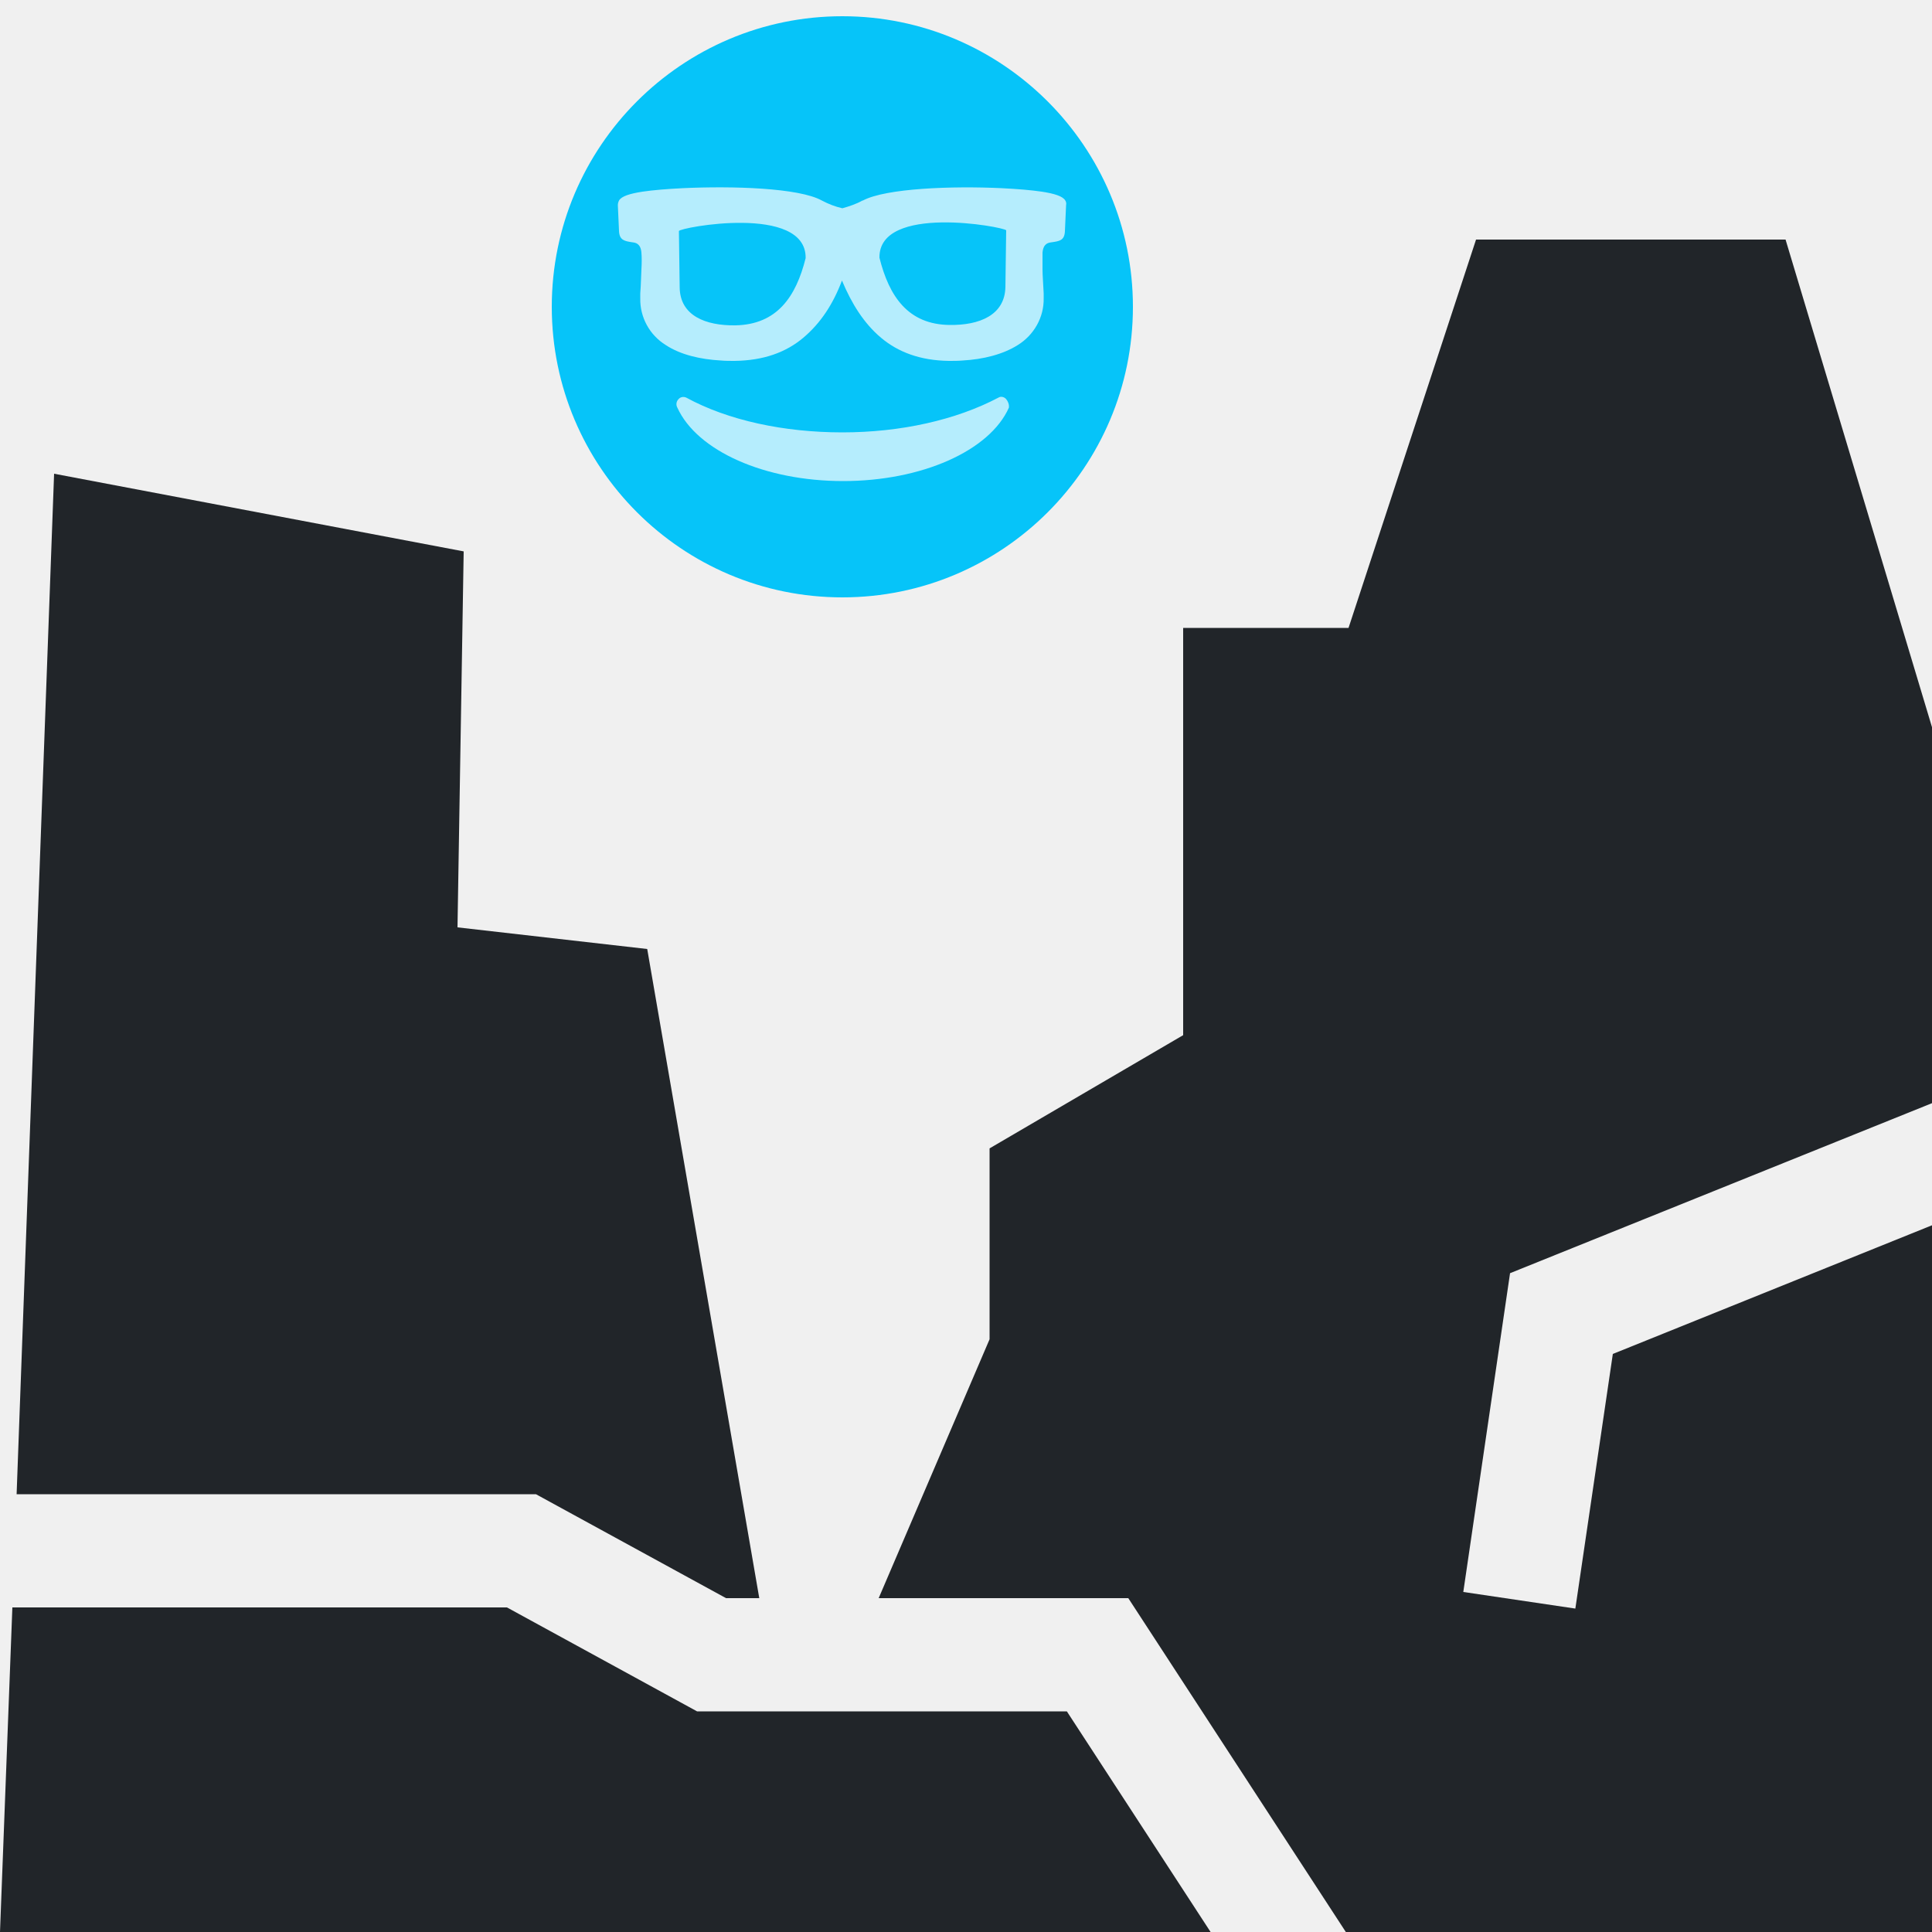
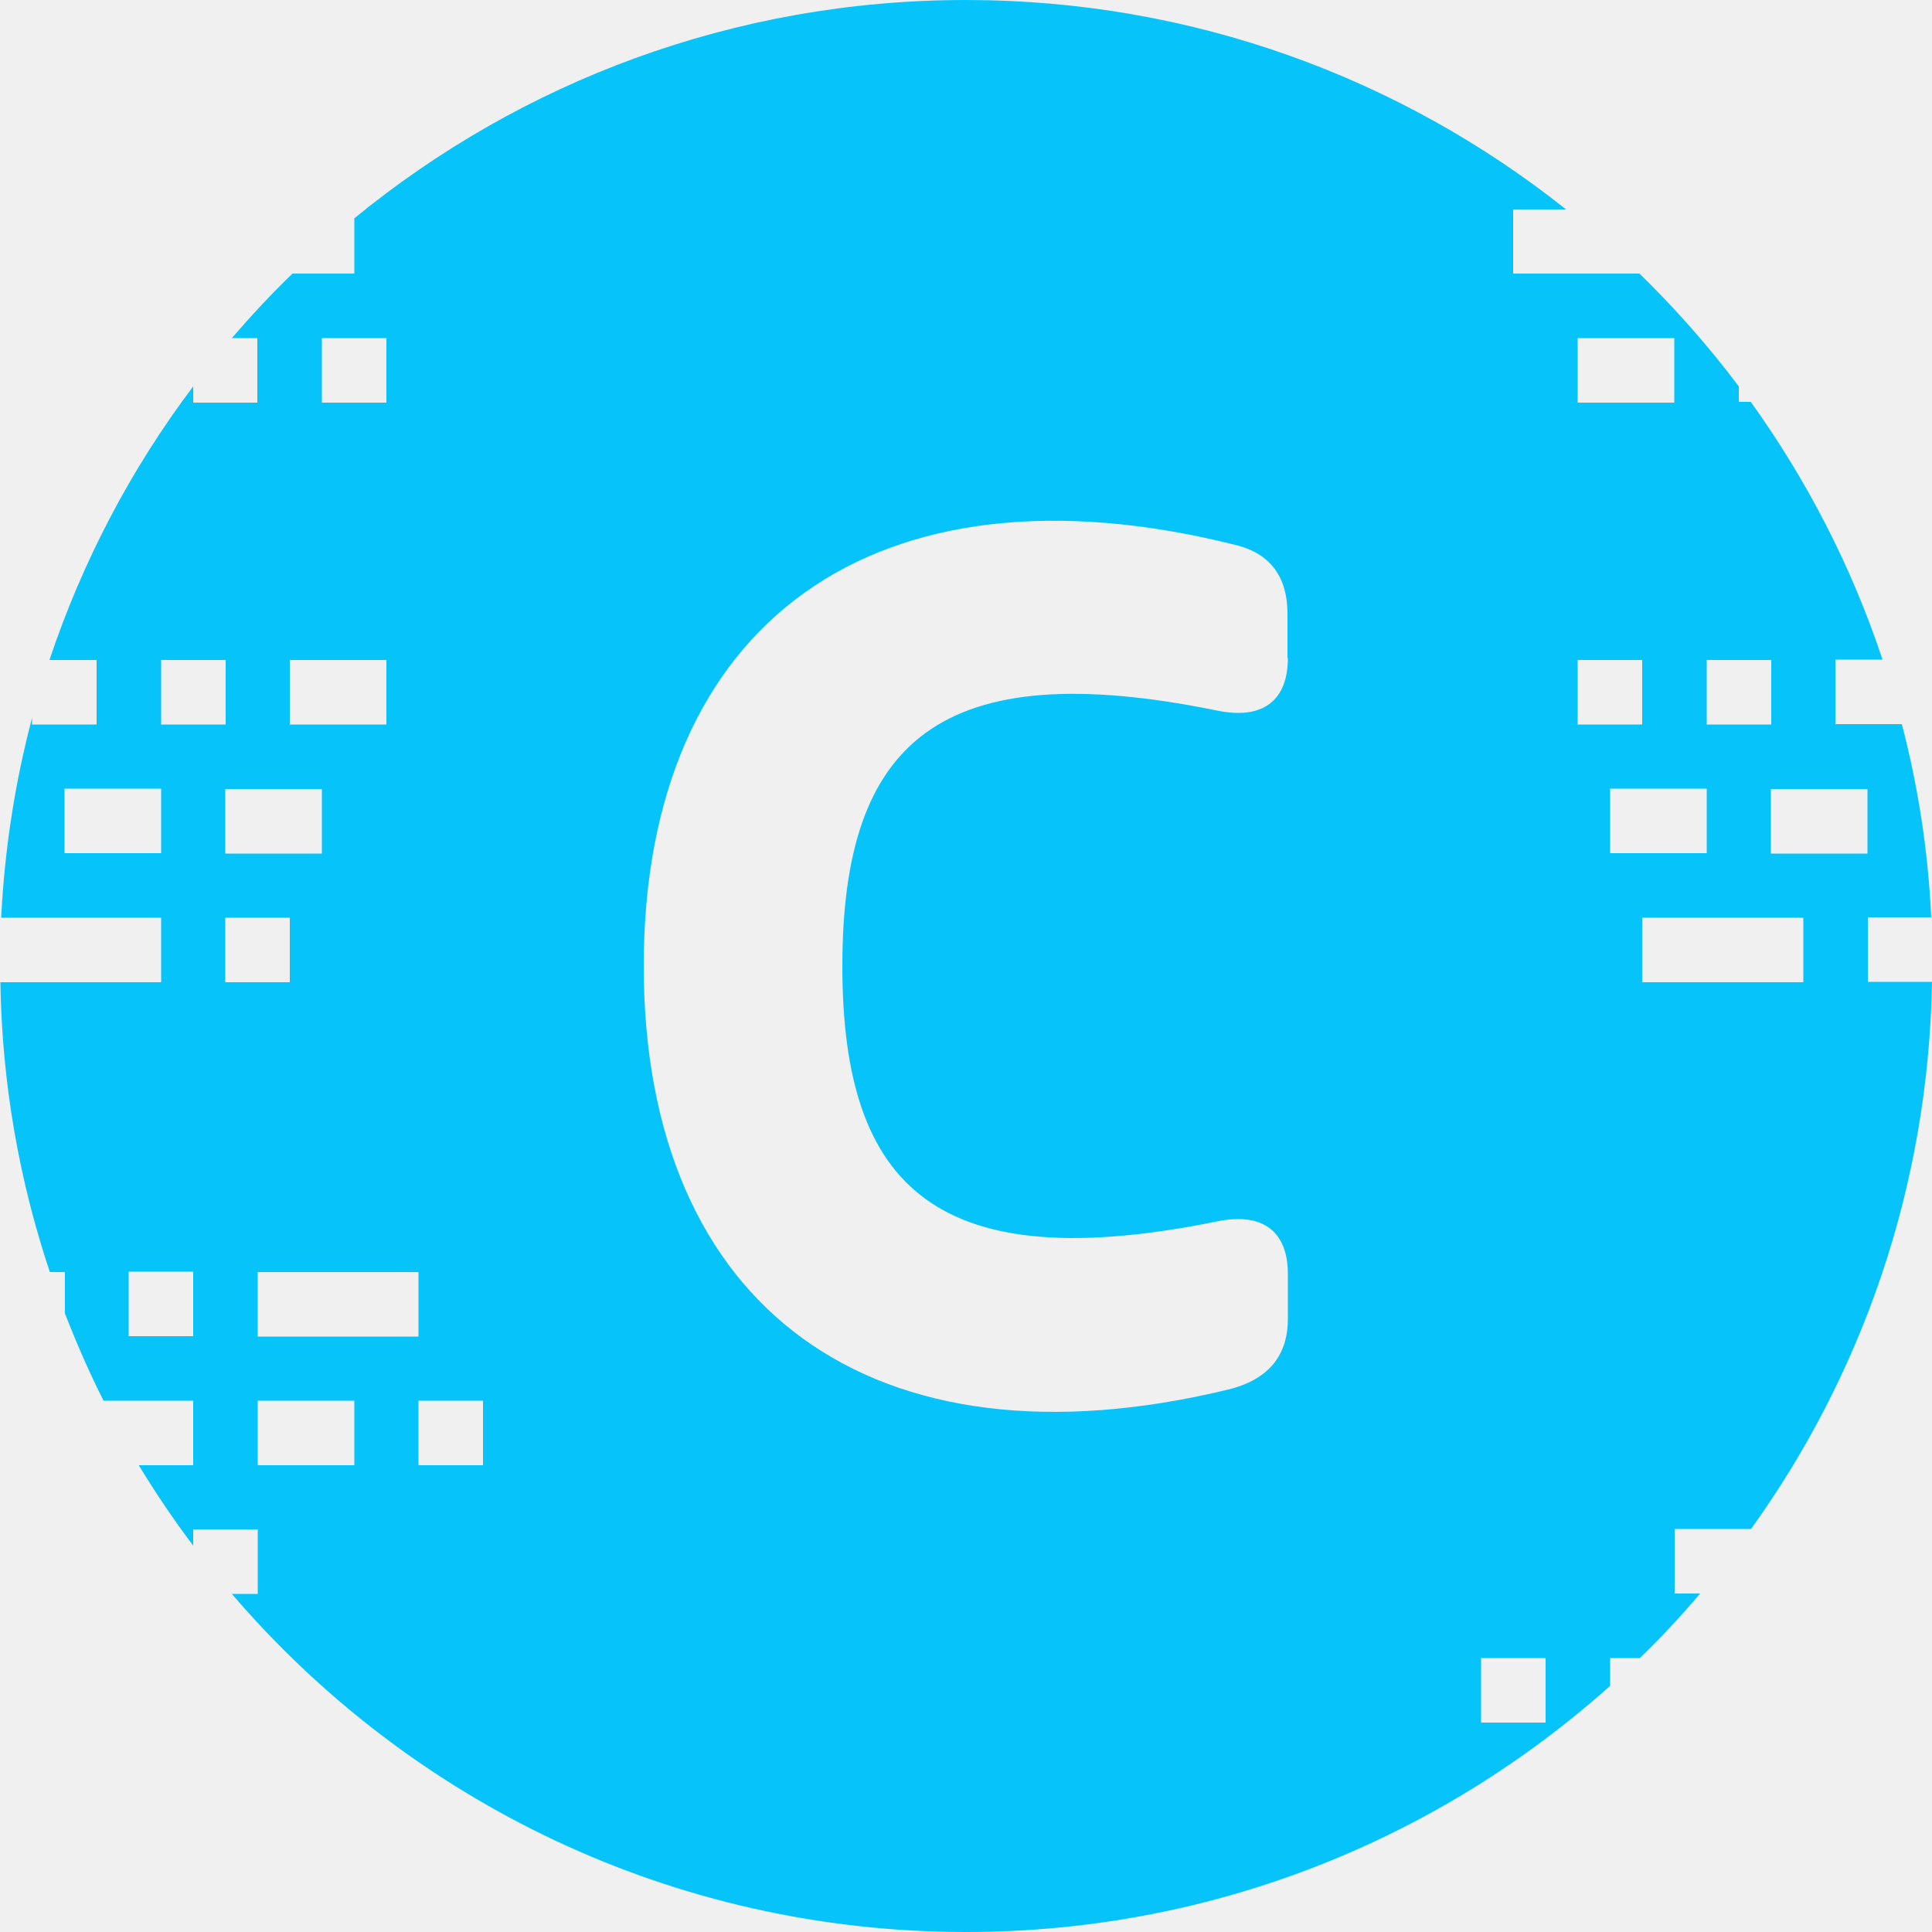
<svg xmlns="http://www.w3.org/2000/svg" version="1.1" id="Layer_1" x="0px" y="0px" viewBox="0 0 500 500" style="enable-background:new 0 0 500 500;" xml:space="preserve">
  <style type="text/css">
- 	.st0{fill:#06C4F9;}
- 	.st1{fill:#212529;}
- 	.st2{opacity:0.7;}
- 	.st3{fill:#FFFFFF;}
+ 	.st0{fill:none;}
+ 	.st1{fill:#06C4F9;}
</style>
-   <path class="st0" d="M218,4.2c-41.5,0-75.2,33.7-75.2,75.2c0,41.5,33.7,75.2,75.2,75.2c41.5,0,75.2-33.7,75.2-75.2  C293.2,38,259.5,4.2,218,4.2z" />
-   <path class="st1" d="M187.9,413.6h8.6l-29-168l-49.1-5.6l1.6-97.3l-106-20.1L4.3,386.7h134.4L187.9,413.6z" />
-   <path class="st1" d="M180.4,442.9l-49.2-26.9H3.2L0,500h313.3l-37.2-57.1H180.4z" />
-   <path class="st1" d="M417.4,350.4l-9.7,65.9l-29-4.3l12.1-82.5l109.2-44v-97.3L462.1,62h-80.1L349,162.5h-42.8v105.4l-50.1,29.3  v49.4l-28.7,67H292l56.3,86.4H500V317.1L417.4,350.4z" />
-   <g class="st2">
-     <path class="st3" d="M260.4,103.3c-0.5-0.6-1.4-0.8-2-0.4c-11,5.8-25.3,9-40.4,9c-15.1,0-29.6-3.1-40.4-9c-0.7-0.3-1.5-0.2-2,0.4   c-0.6,0.6-0.7,1.5-0.3,2.2c5.1,11.2,22.6,19,42.9,19s37.9-7.8,42.9-19C261.2,104.7,260.9,103.9,260.4,103.3z" />
-     <g>
-       <g>
-         <path class="st3" d="M275.7,51.9c-0.6-1.1-2.8-1.8-6.1-2.3c-2.7-0.4-6.3-0.7-10.4-0.9c-12.7-0.6-29.9,0-35.9,3.2h-0.1     c-1.6,0.9-3.4,1.5-5.2,2c-1.8-0.4-3.6-1.1-5.3-2c-5.9-3.3-23.2-3.8-36-3.2c-4.1,0.2-7.7,0.5-10.4,0.9c-3.3,0.5-5.5,1.2-6.1,2.3     c-0.2,0.4-0.3,0.8-0.3,1.2l0.3,6.7c0.1,2.4,1.5,2.6,3.4,2.9c0.9,0.1,2.2,0.3,2.4,2.7c0.1,1.2,0.1,2.6,0,4.3     c-0.1,1.7-0.1,3.8-0.3,6.2c0,0.4,0,0.8,0,1.3c-0.1,4.9,2.4,9.5,6.6,12.1c3.8,2.5,8.9,3.7,14.3,4c1.1,0.1,2.3,0.1,3.5,0.1     c7.5-0.1,13.3-2.2,17.8-6c4.5-3.8,7.7-8.7,10-14.8v0c2.5,6,5.7,11.1,10.1,14.8s10.1,5.9,17.6,6c1.2,0,2.4,0,3.5-0.1     c5.4-0.3,10.5-1.6,14.3-4c4.2-2.6,6.8-7.2,6.7-12.1c0-0.4,0-0.9,0-1.3c-0.1-2.5-0.3-4.5-0.3-6.2c0-1.7,0-3.1,0-4.3     c0.2-2.4,1.5-2.6,2.4-2.7c1.9-0.3,3.3-0.4,3.4-2.9l0.3-6.7C276,52.6,275.9,52.2,275.7,51.9z M190.3,84.2     c-7.7,0.1-14.3-2.5-14.4-9.8l-0.2-14.6c0-0.9,33-7.1,32.8,7C206,76.8,201.1,84,190.3,84.2z M245.8,84.1     c-10.8-0.1-15.7-7.4-18.2-17.4c-0.2-14,32.2-8,32.8-7.1l-0.2,14.6C260.1,81.6,253.4,84.2,245.8,84.1z" />
-       </g>
-     </g>
-   </g>
+   <rect x="33.3" y="329.2" class="st0" width="16.7" height="16.7" />
+   <rect x="75" y="170.8" class="st0" width="25" height="16.7" />
+   <rect x="41.7" y="170.8" class="st0" width="16.7" height="16.7" />
+   <rect x="16.7" y="204.2" class="st0" width="25" height="16.7" />
+   <rect x="58.3" y="204.2" class="st0" width="25" height="16.7" />
+   <rect x="441.7" y="170.8" class="st0" width="16.7" height="16.7" />
+   <rect x="458.3" y="204.2" class="st0" width="25" height="16.7" />
+   <rect x="83.3" y="87.5" class="st0" width="16.7" height="16.7" />
+   <rect x="408.3" y="87.5" class="st0" width="25" height="16.7" />
+   <rect x="66.7" y="329.2" class="st0" width="41.7" height="16.7" />
+   <rect x="383.3" y="429.2" class="st0" width="16.7" height="16.7" />
+   <rect x="425" y="237.5" class="st0" width="41.7" height="16.7" />
+   <rect x="416.7" y="204.2" class="st0" width="25" height="16.7" />
+   <rect x="58.3" y="237.5" class="st0" width="16.7" height="16.7" />
+   <rect x="408.3" y="170.8" class="st0" width="16.7" height="16.7" />
+   <rect x="66.7" y="362.5" class="st0" width="25" height="16.7" />
+   <rect x="108.3" y="362.5" class="st0" width="16.7" height="16.7" />
+   <path class="st1" d="M453.1,395.8c28.8-40,46-88.8,46.9-141.7h-16.6v-16.7h16.4c-0.8-17.2-3.4-33.9-7.6-50H475v-16.7h12.2  c-8-24.1-19.6-46.5-34.1-66.7H450V100c-7.8-10.4-16.4-20.1-25.7-29.2h-32.7V54.2h13.7C362.7,20.3,308.7,0,250,0h0  C189.9,0,134.8,21.2,91.7,56.5v14.3h-16C70.2,76.1,65,81.7,60,87.5h6.6v16.7H50V100c-16,21.2-28.6,45.1-37.2,70.8H25v16.7H8.3v-1.7  c-4.4,16.6-7.1,33.9-8,51.7h41.4v16.7H0.1c0.4,26.2,4.9,51.4,12.8,75h3.9v10.7c3,7.7,6.3,15.3,10,22.6H50v16.7H35.9  c4.4,7.2,9.1,14.2,14.1,20.8v-4.2h16.7v16.7H60C105.9,466.1,174,500,250,500h0c64,0,122.4-24.1,166.7-63.7v-7.2h7.7  c5.5-5.3,10.7-10.9,15.6-16.7h-6.6v-16.7H453.1z M483.3,204.2v16.7h-25v-16.7H483.3z M441.7,170.8h16.7v16.7h-16.7V170.8z   M408.3,87.5h25v16.7h-25V87.5z M83.3,87.5H100v16.7H83.3V87.5z M108.3,329.2v16.7H66.7v-16.7H108.3z M75,170.8h25v16.7H75V170.8z   M83.3,204.2v16.7h-25v-16.7H83.3z M41.7,170.8h16.7v16.7H41.7V170.8z M16.7,220.8v-16.7h25v16.7H16.7z M50,345.8H33.3v-16.7H50  V345.8z M58.3,254.2v-16.7H75v16.7H58.3z M91.7,379.2h-25v-16.7h25V379.2z M125,379.2h-16.7v-16.7H125V379.2z M333.3,170.3  c0,11.2-6.7,16-18.3,13.6c-71.9-14.7-97,8.1-97,66.1c0,58,25,80.7,97,66.1c11.6-2.4,18.3,2.4,18.3,13.6v11.6  c0,9.3-4.8,15.7-15.4,18.3c-92,22.3-151.3-21-151.3-109.6c0-89,60-132.3,153-109c9.3,2.2,13.6,8.5,13.6,17.8V170.3z M400,445.8  h-16.7v-16.7H400V445.8z M408.3,187.5v-16.7H425v16.7H408.3z M416.7,220.8v-16.7h25v16.7H416.7z M425,254.2v-16.7h41.7v16.7H425z" />
</svg>
